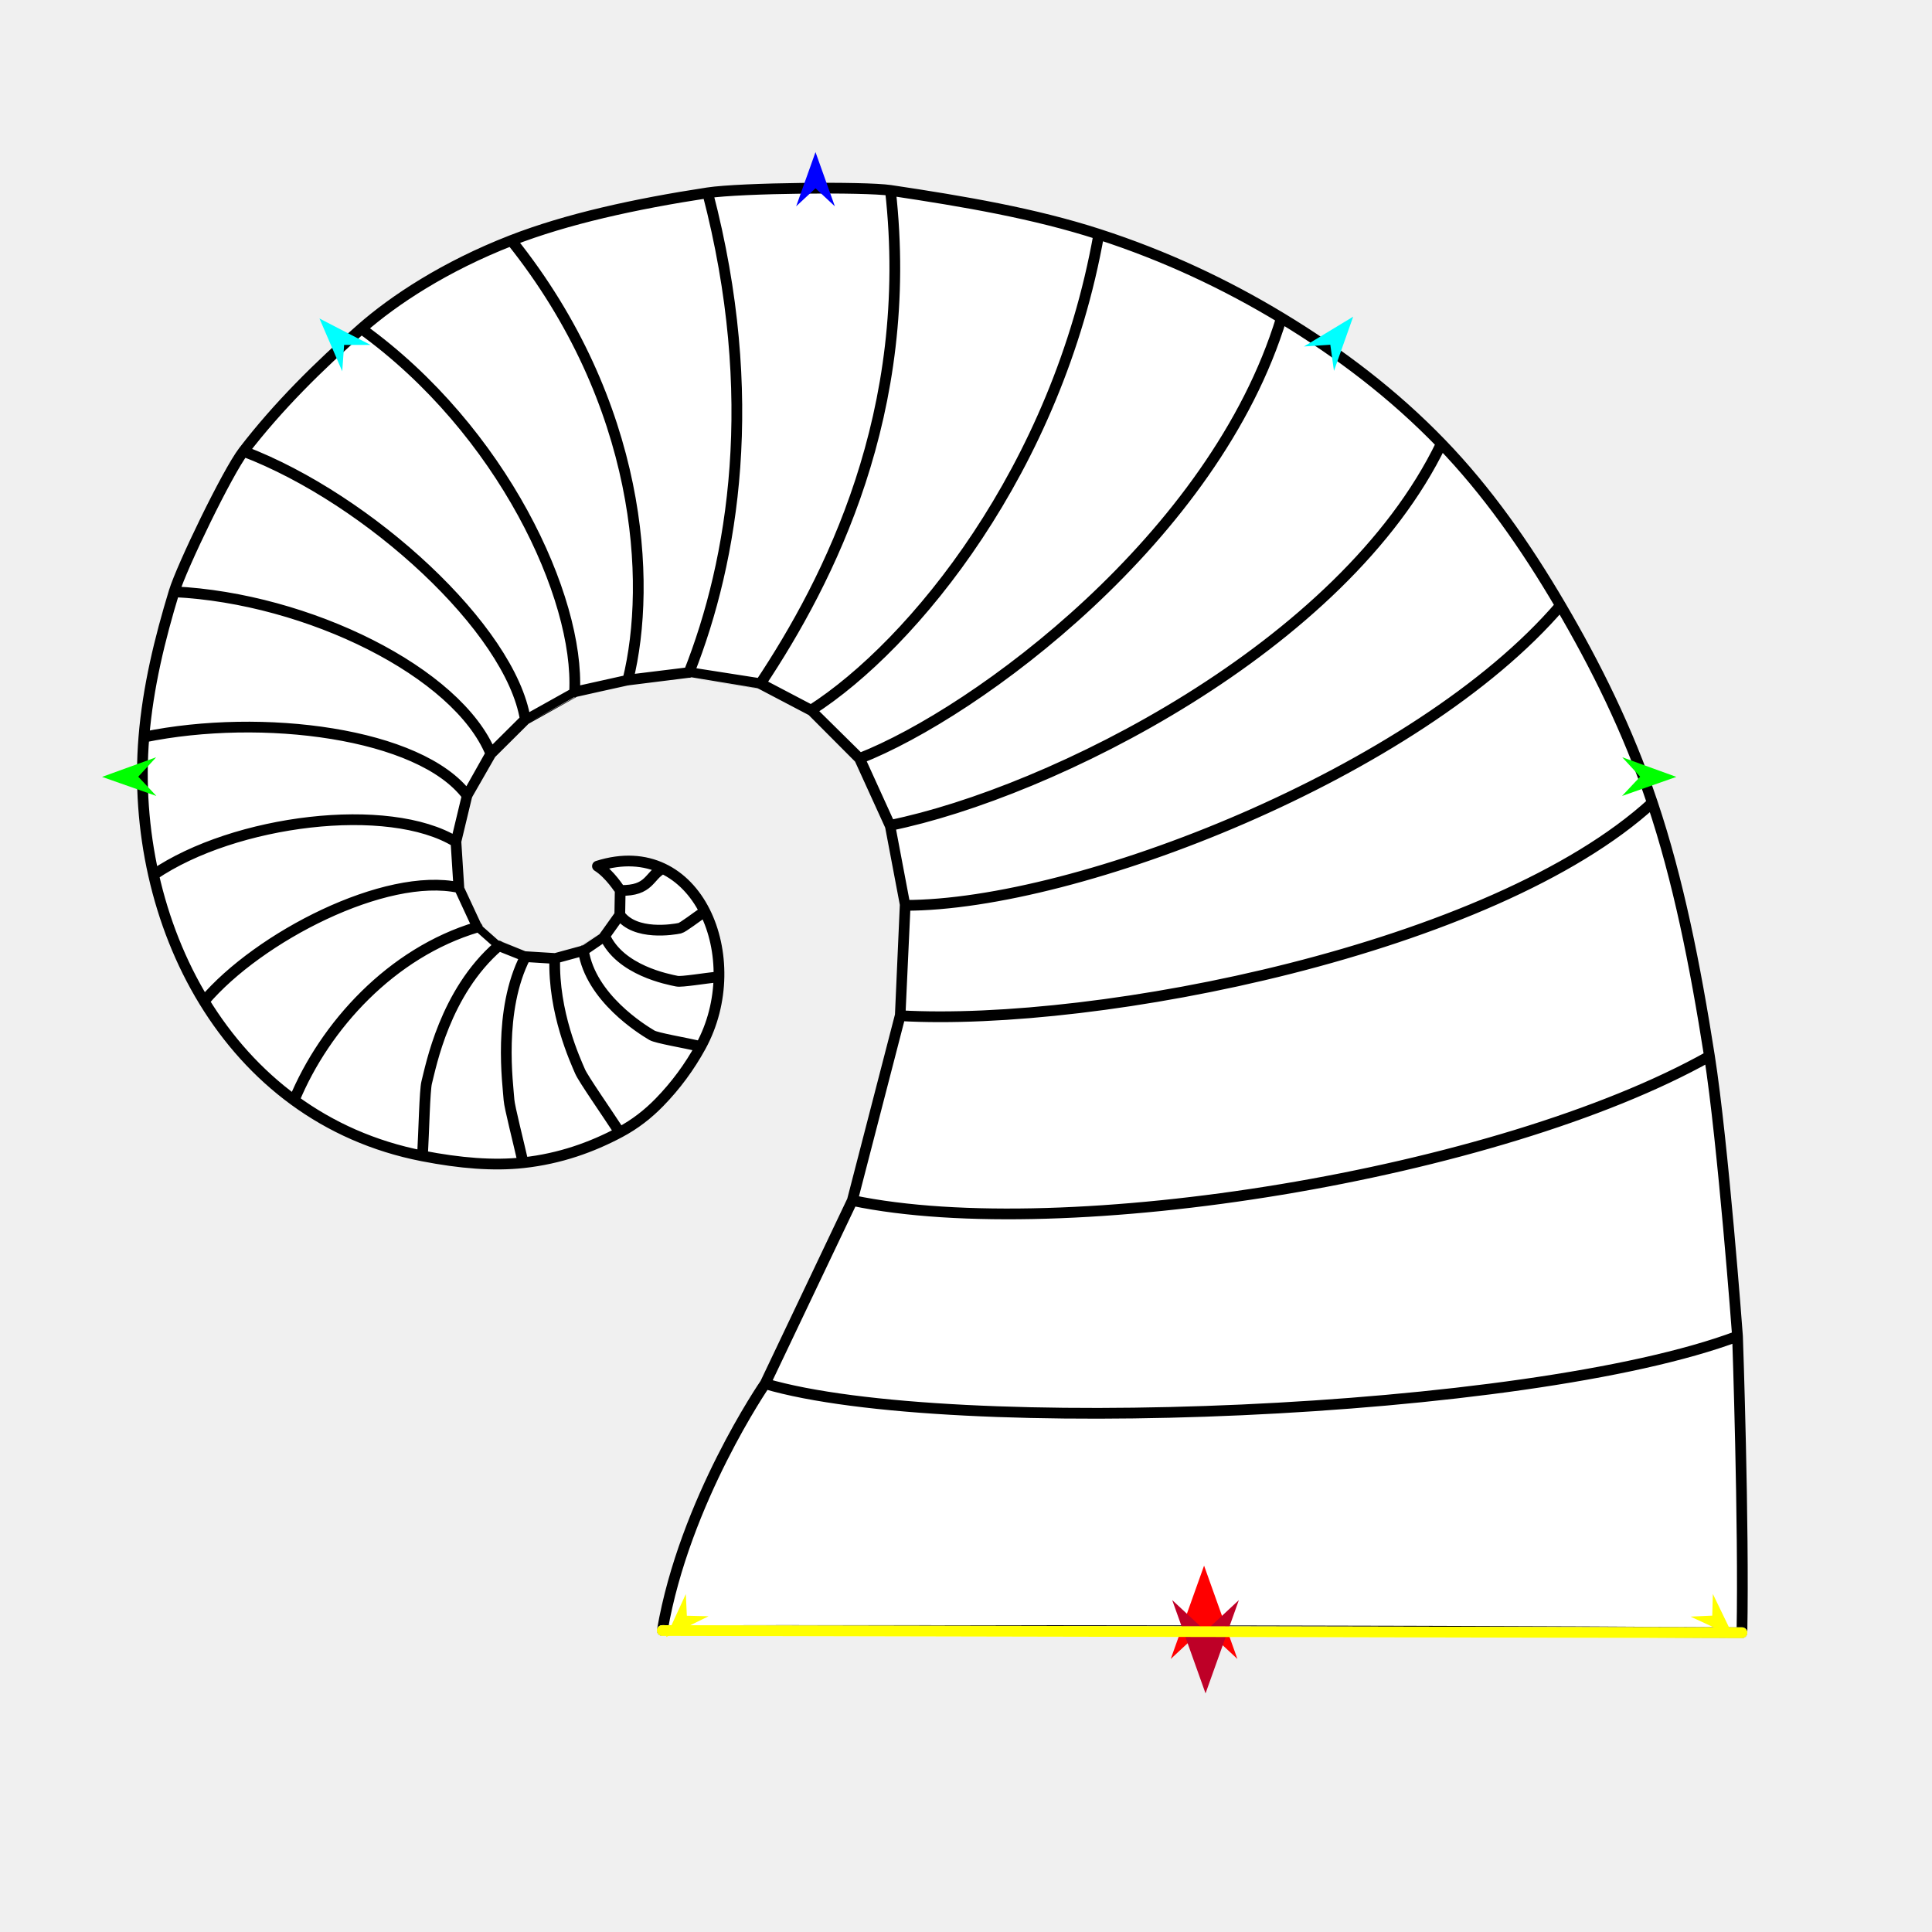
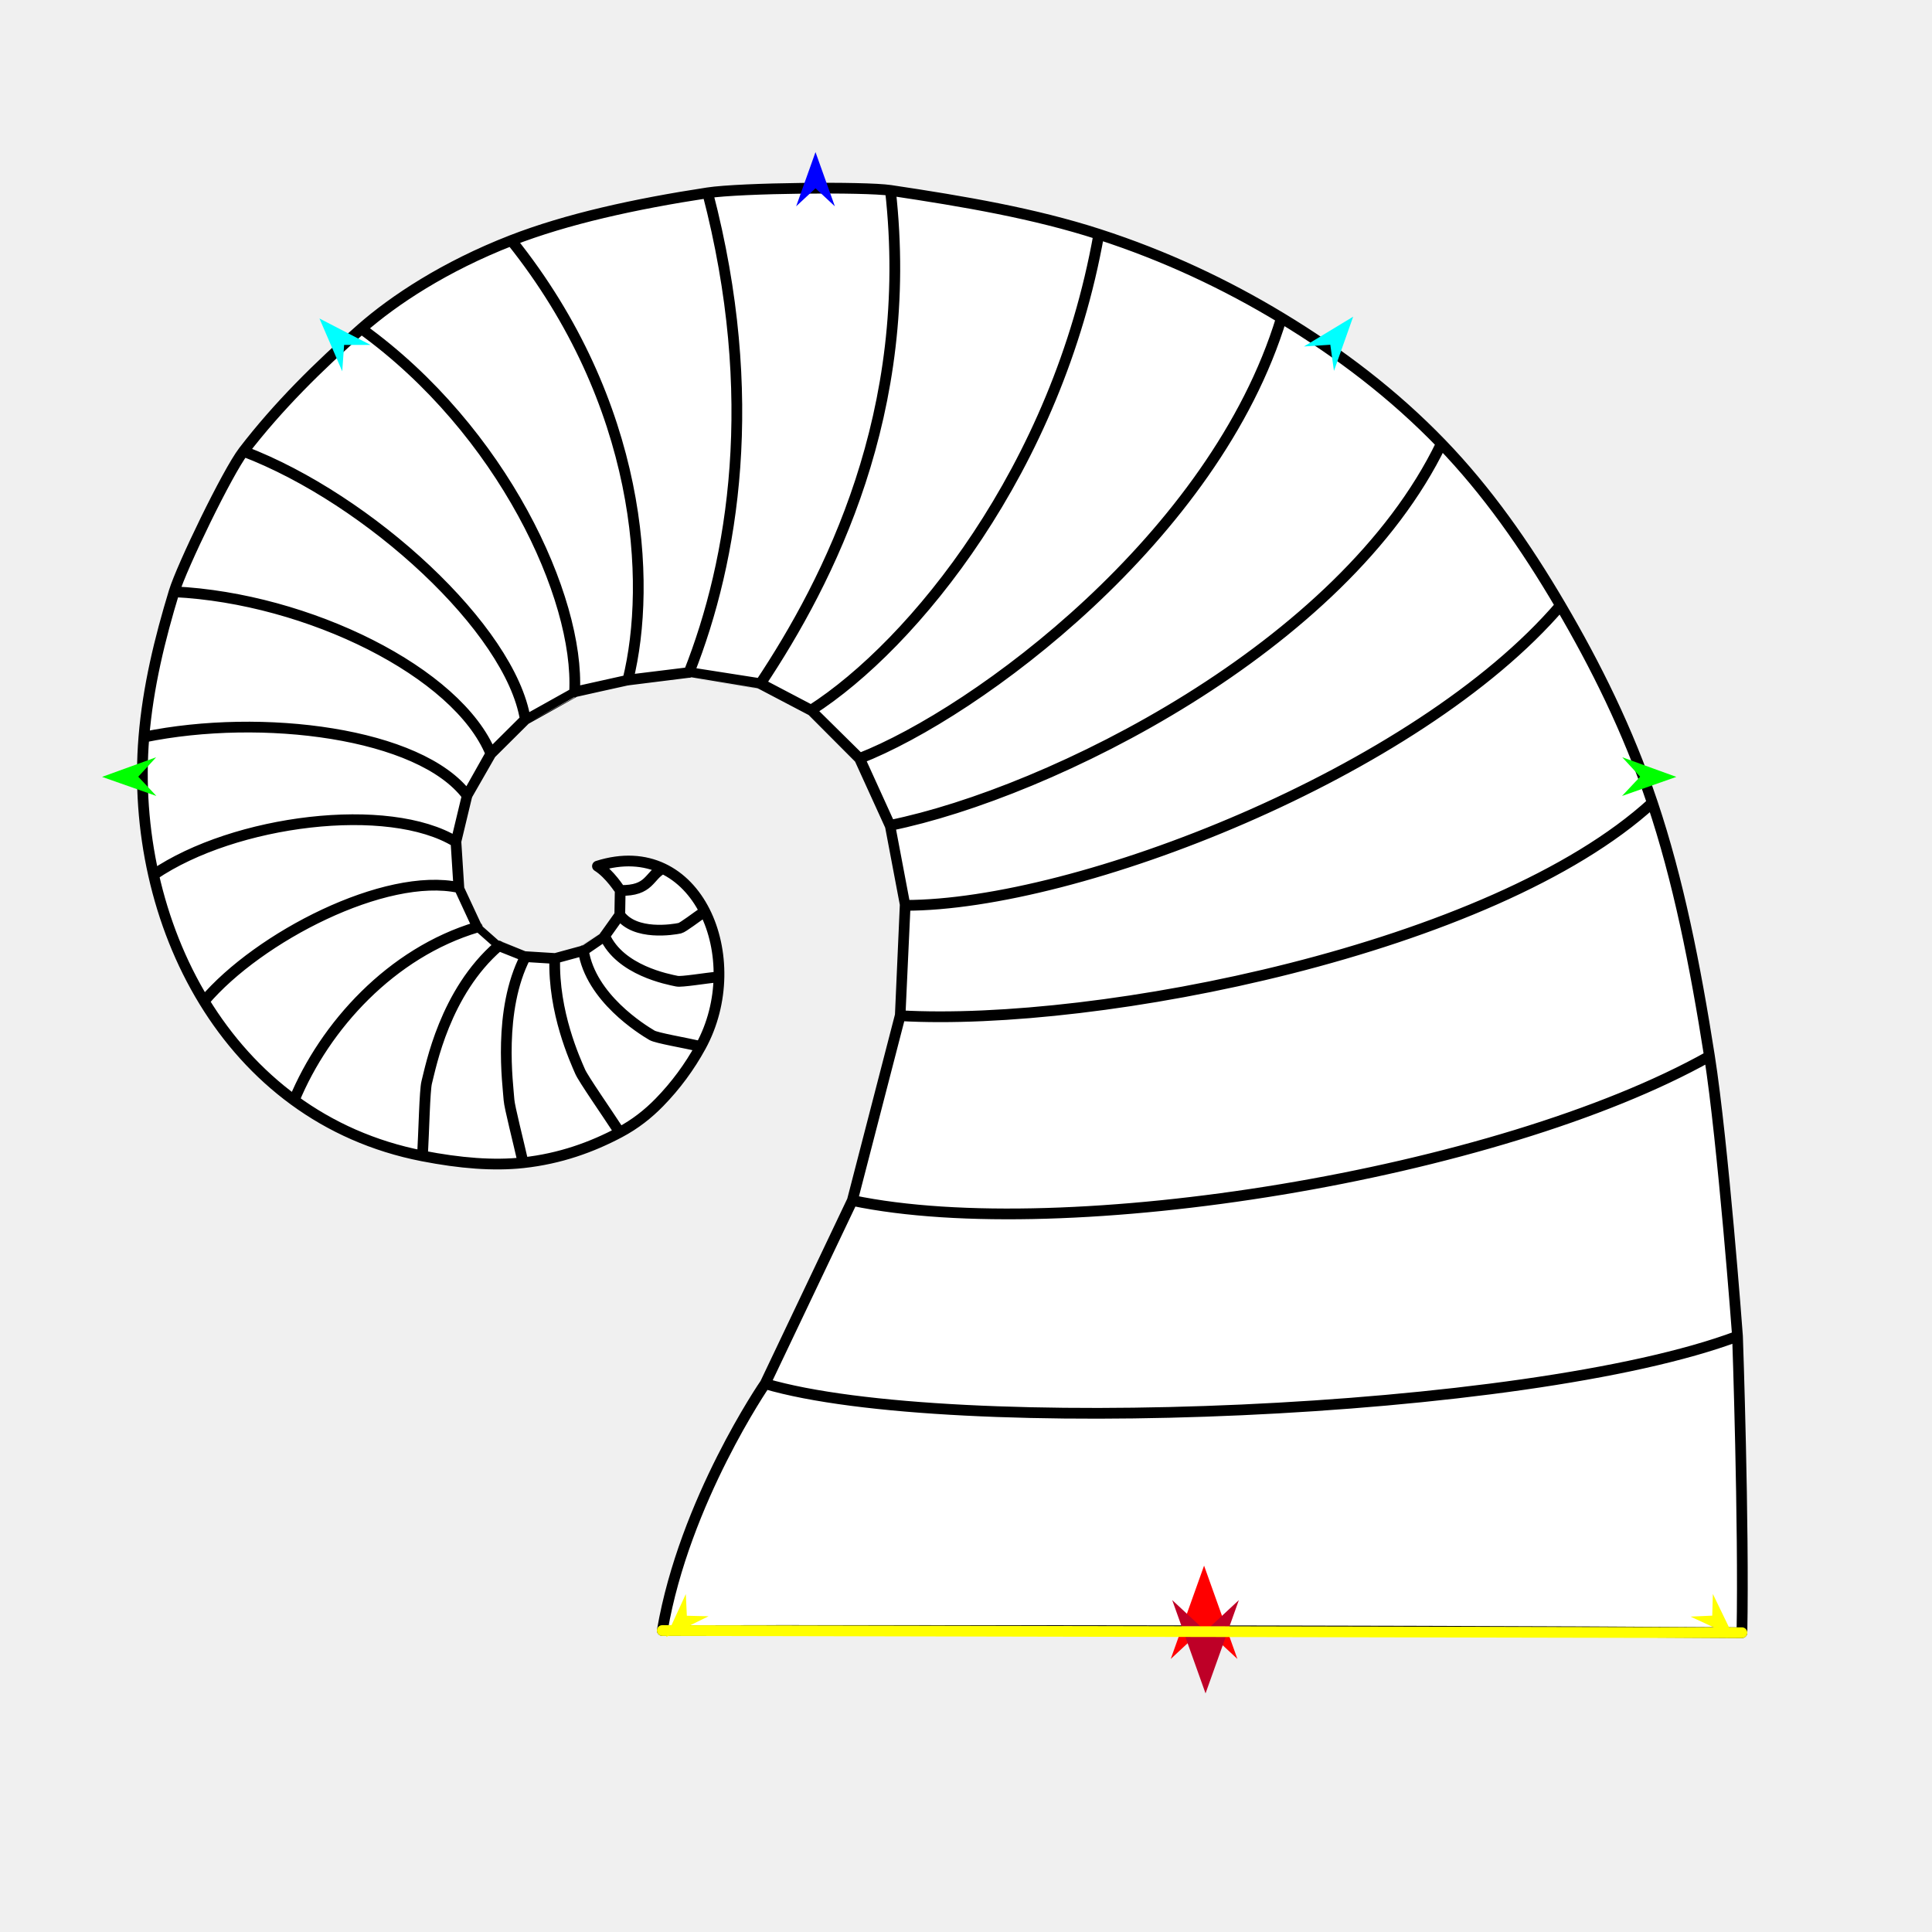
<svg xmlns="http://www.w3.org/2000/svg" version="1.1" id="Frame_0" width="720px" height="720px">
  <g id="halves">
    <g id="cornucopia_half">
      <g id="cornucopia">
        <path fill="#ffffff" fill-rule="evenodd" stroke="none" d="M 246.813 607.653 C 246.904 608.427 515.055 607.450 649.170 608.466 C 649.942 568.027 647.566 498.864 647.518 497.970 C 647.466 496.991 642.102 425.724 637.070 393.620 C 631.705 359.386 625.379 327.729 615.785 299.161 C 606.625 271.885 594.502 247.716 581.547 225.623 C 568.389 203.186 554.028 182.804 537.163 165.337 C 519.441 146.983 499.325 131.675 477.567 118.507 C 456.701 105.879 434.113 95.264 409.503 87.306 C 385.465 79.533 359.416 75.078 331.839 70.953 C 322.363 69.535 276.011 69.984 263.727 71.862 C 236.565 76.013 211.204 81.590 190.565 89.629 C 165.709 99.311 146.777 111.877 134.683 122.484 C 118.745 136.462 103.581 151.436 90.747 168.170 C 84.744 175.996 67.737 211.175 64.887 220.538 C 59.551 238.070 55.152 256.031 53.623 274.698 C 52.217 291.857 53.468 309.303 57.231 326.040 C 60.995 342.776 67.293 358.805 76.049 373.134 C 84.805 387.463 96.017 400.093 109.609 410.031 C 123.201 419.969 139.173 427.215 157.445 430.777 C 171.466 433.511 183.938 434.509 194.954 433.314 C 208.800 431.813 220.662 427.465 230.938 422.005 C 236.679 418.955 241.525 415.139 245.764 410.788 C 251.801 404.591 256.954 397.623 261.137 389.982 C 265.611 381.809 267.783 372.777 267.940 364.014 C 268.097 355.250 266.238 346.754 262.650 339.652 C 259.062 332.551 253.744 326.843 246.982 323.656 C 240.221 320.469 232.016 319.803 222.653 322.784 C 227.269 325.659 231.130 331.843 231.131 331.844 C 231.131 331.845 230.976 340.942 230.976 340.943 C 230.975 340.944 225.351 348.834 225.350 348.835 C 225.349 348.836 217.417 354.275 217.416 354.276 C 217.415 354.276 206.741 357.190 206.739 357.190 C 206.738 357.190 195.805 356.514 195.804 356.514 C 195.803 356.513 185.788 352.526 185.787 352.526 C 185.786 352.525 177.866 345.506 177.865 345.505 C 177.864 345.504 171.005 330.769 171.005 330.767 C 171.005 330.765 169.921 313.755 169.921 313.753 C 169.921 313.751 174.074 296.461 174.074 296.459 C 174.075 296.458 182.925 280.883 182.926 280.881 C 182.927 280.880 195.765 268.118 195.766 268.117 C 195.768 268.116 214.131 257.857 214.133 257.855 C 214.135 257.855 233.999 253.432 234.001 253.431 C 234.003 253.431 256.770 250.612 256.773 250.611 C 256.775 250.612 283.380 254.772 283.383 254.773 C 283.385 254.774 302.264 264.683 302.266 264.684 C 302.268 264.686 320.329 282.664 320.331 282.666 C 320.333 282.669 331.686 307.602 331.687 307.605 C 331.688 307.608 337.329 337.395 337.330 337.398 C 337.330 337.402 335.470 378.517 335.469 378.522 C 335.467 378.529 317.646 447.377 317.644 447.385 C 317.640 447.393 285.161 515.637 285.152 515.664 C 285.133 515.696 255.039 559.885 246.813 607.653 Z" />
        <path fill="none" stroke="#000000" stroke-width="4" stroke-linecap="round" stroke-linejoin="round" d="M 285.152 515.664 C 285.133 515.696 255.117 559.285 246.813 607.653 C 246.852 607.644 515.055 607.450 649.170 608.466 C 649.942 568.027 647.566 498.864 647.518 497.970 C 647.466 496.991 642.102 425.724 637.070 393.620 C 558.353 437.811 396.842 463.931 317.644 447.385 C 317.640 447.393 285.161 515.637 285.152 515.664 C 353.949 535.875 569.227 527.378 647.518 497.970 M 335.469 378.522 C 335.467 378.529 317.646 447.377 317.644 447.385 M 337.330 337.398 C 337.330 337.402 335.470 378.517 335.469 378.522 C 409.426 382.701 556.074 353.786 615.785 299.161 C 606.625 271.885 594.502 247.716 581.547 225.623 C 528.062 288.084 401.292 337.442 337.330 337.398 C 337.329 337.395 331.688 307.608 331.687 307.605 C 331.686 307.602 320.333 282.669 320.331 282.666 C 320.329 282.664 302.268 264.686 302.266 264.684 C 302.264 264.683 283.385 254.774 283.383 254.773 C 283.380 254.772 256.775 250.612 256.773 250.611 C 256.770 250.612 234.003 253.431 234.001 253.431 C 233.999 253.432 214.135 257.855 214.133 257.855 C 214.131 257.857 195.768 268.116 195.766 268.117 C 195.765 268.118 182.927 280.880 182.926 280.881 C 182.925 280.883 174.075 296.458 174.074 296.459 C 174.074 296.461 169.921 313.751 169.921 313.753 C 169.921 313.755 171.005 330.765 171.005 330.767 C 171.005 330.769 177.864 345.504 177.865 345.505 C 177.866 345.506 185.786 352.525 185.787 352.526 C 185.788 352.526 195.803 356.513 195.804 356.514 C 195.805 356.514 206.738 357.190 206.739 357.190 C 206.741 357.190 217.415 354.276 217.416 354.276 C 217.417 354.275 225.349 348.836 225.350 348.835 C 225.351 348.834 230.975 340.944 230.976 340.943 C 230.976 340.942 231.131 331.845 231.131 331.844 C 242.320 332.067 241.699 326.385 246.982 323.656 C 240.221 320.469 232.016 319.803 222.653 322.784 C 227.269 325.659 231.130 331.843 231.131 331.844 M 174.074 296.459 C 156.496 273.122 97.676 265.635 53.623 274.698 C 52.217 291.857 53.468 309.303 57.231 326.040 C 87.458 305.467 144.869 298.430 169.921 313.753 M 171.005 330.767 C 143.623 324.864 96.367 349.172 76.049 373.134 C 84.805 387.463 96.017 400.093 109.609 410.031 C 121.064 382.300 145.900 355.030 177.865 345.505 M 185.787 352.526 C 165.743 369.831 160.587 397.384 159.020 403.381 C 158.271 406.245 157.970 421.645 157.445 430.777 C 171.466 433.511 183.938 434.509 194.954 433.314 C 193.202 425.526 189.869 412.527 189.696 409.950 C 189.309 404.162 185.442 376.654 195.804 356.514 M 206.739 357.190 C 206.146 377.319 214.363 395.087 216.209 399.368 C 217.362 402.043 226.028 414.459 230.938 422.005 C 236.679 418.955 241.525 415.139 245.764 410.788 C 251.801 404.591 256.954 397.623 261.137 389.982 C 255.085 388.598 244.714 386.847 242.982 385.829 C 239.207 383.608 220.150 371.828 217.416 354.276 M 225.350 348.835 C 231.100 361.661 248.961 364.977 252.319 365.668 C 253.978 366.009 262.733 364.565 267.940 364.014 C 268.097 355.250 266.238 346.754 262.650 339.652 C 259.546 341.739 254.521 345.653 253.339 345.913 C 250.926 346.442 236.661 348.785 230.976 340.943 M 182.926 280.881 C 170.598 250.599 114.884 222.953 64.887 220.538 C 59.551 238.070 55.152 256.031 53.623 274.698 M 234.001 253.431 C 243.032 216.880 239.142 150.300 190.565 89.629 C 165.709 99.311 146.777 111.877 134.683 122.484 C 187.255 160.352 216.008 222.782 214.133 257.855 M 256.773 250.611 C 273.304 208.767 283.536 147.668 263.727 71.862 C 236.565 76.013 211.204 81.590 190.565 89.629 M 283.383 254.773 C 308.843 216.482 341.127 153.511 331.839 70.953 C 322.363 69.535 276.011 69.984 263.727 71.862 M 302.266 264.684 C 340.276 240.347 394.020 174.753 409.503 87.306 C 385.465 79.533 359.416 75.078 331.839 70.953 M 320.331 282.666 C 364.009 265.563 452.713 200.180 477.567 118.507 C 456.701 105.879 434.113 95.264 409.503 87.306 M 331.687 307.605 C 391.410 295.458 500.566 241.213 537.163 165.337 C 519.441 146.983 499.325 131.675 477.567 118.507 M 195.766 268.117 C 190.313 234.544 137.714 186.059 90.747 168.170 C 84.744 175.996 67.737 211.175 64.887 220.538 M 262.650 339.652 C 259.062 332.551 253.744 326.843 246.982 323.656 M 261.137 389.982 C 265.611 381.809 267.783 372.777 267.940 364.014 M 194.954 433.314 C 208.800 431.813 220.662 427.465 230.938 422.005 M 109.609 410.031 C 123.201 419.969 139.173 427.215 157.445 430.777 M 57.231 326.040 C 60.995 342.776 67.293 358.805 76.049 373.134 M 134.683 122.484 C 118.745 136.462 103.581 151.436 90.747 168.170 M 581.547 225.623 C 568.389 203.186 554.028 182.804 537.163 165.337 M 637.070 393.620 C 631.705 359.386 625.379 327.729 615.785 299.161 " />
-         <path fill="none" stroke="#ffffff" stroke-width="4" stroke-linecap="round" stroke-linejoin="round" d="M 246.813 607.653 C 380.932 607.924 515.051 608.195 649.170 608.466 " />
      </g>
      <g id="specs_2">
        <path fill="#ff0000" fill-rule="evenodd" stroke="none" d="M 448.723 583.466 C 448.724 583.470 461.139 618.232 461.141 618.236 C 461.139 618.235 448.724 606.683 448.723 606.682 C 448.722 606.683 436.307 618.235 436.306 618.236 C 436.307 618.232 448.722 583.470 448.723 583.466 Z" />
        <path fill="#0000ff" fill-rule="evenodd" stroke="none" d="M 303.915 56.687 C 303.916 56.689 311.127 76.882 311.128 76.884 C 311.127 76.883 303.916 70.174 303.915 70.173 C 303.914 70.174 296.703 76.883 296.702 76.884 C 296.703 76.882 303.914 56.689 303.915 56.687 Z" />
        <path fill="#00ff00" fill-rule="evenodd" stroke="none" d="M 38.040 289.522 C 38.042 289.522 58.198 282.208 58.200 282.207 C 58.199 282.208 51.526 289.454 51.525 289.454 C 51.526 289.455 58.272 296.633 58.273 296.634 C 58.271 296.633 38.042 289.523 38.040 289.522 Z" />
        <path fill="#ffff00" fill-rule="evenodd" stroke="none" d="M 248.226 610.073 C 248.227 610.071 255.582 594.057 255.583 594.055 C 255.583 594.056 255.970 602.143 255.970 602.144 C 255.971 602.144 264.064 602.340 264.065 602.340 C 264.063 602.341 248.227 610.072 248.226 610.073 Z" />
        <path fill="#ffff00" fill-rule="evenodd" stroke="none" d="M 646.007 609.877 C 646.007 609.875 638.332 594.012 638.331 594.010 C 638.331 594.011 638.106 602.104 638.106 602.105 C 638.105 602.105 630.017 602.463 630.017 602.463 C 630.018 602.464 646.006 609.876 646.007 609.877 Z" />
        <path fill="#00ff00" fill-rule="evenodd" stroke="none" d="M 624.721 289.522 C 624.719 289.522 604.562 282.208 604.560 282.207 C 604.561 282.208 611.234 289.454 611.235 289.454 C 611.234 289.455 604.488 296.633 604.488 296.634 C 604.490 296.633 624.719 289.523 624.721 289.522 Z" />
        <path fill="#00ffff" fill-rule="evenodd" stroke="none" d="M 504.287 118.017 C 504.286 118.019 497.128 138.231 497.127 138.233 C 497.127 138.232 495.772 128.475 495.771 128.474 C 495.771 128.474 485.942 129.123 485.941 129.123 C 485.942 129.122 504.285 118.018 504.287 118.017 Z" />
        <path fill="#00ffff" fill-rule="evenodd" stroke="none" d="M 119.051 118.687 C 119.051 118.689 127.541 138.379 127.542 138.381 C 127.542 138.380 128.244 128.554 128.244 128.553 C 128.245 128.553 138.095 128.546 138.096 128.546 C 138.094 128.545 119.052 118.688 119.051 118.687 Z" />
        <path fill="#be0027" fill-rule="evenodd" stroke="none" d="M 449.271 631.082 C 449.272 631.079 461.687 596.316 461.688 596.313 C 461.687 596.314 449.272 607.865 449.271 607.867 C 449.269 607.865 436.854 596.314 436.853 596.313 C 436.854 596.316 449.269 631.079 449.271 631.082 Z" />
        <path fill="none" stroke="#ffff00" stroke-width="4" stroke-linecap="round" stroke-linejoin="round" d="M 246.813 607.653 C 380.932 607.924 515.051 608.195 649.170 608.466 " />
      </g>
    </g>
  </g>
</svg>
